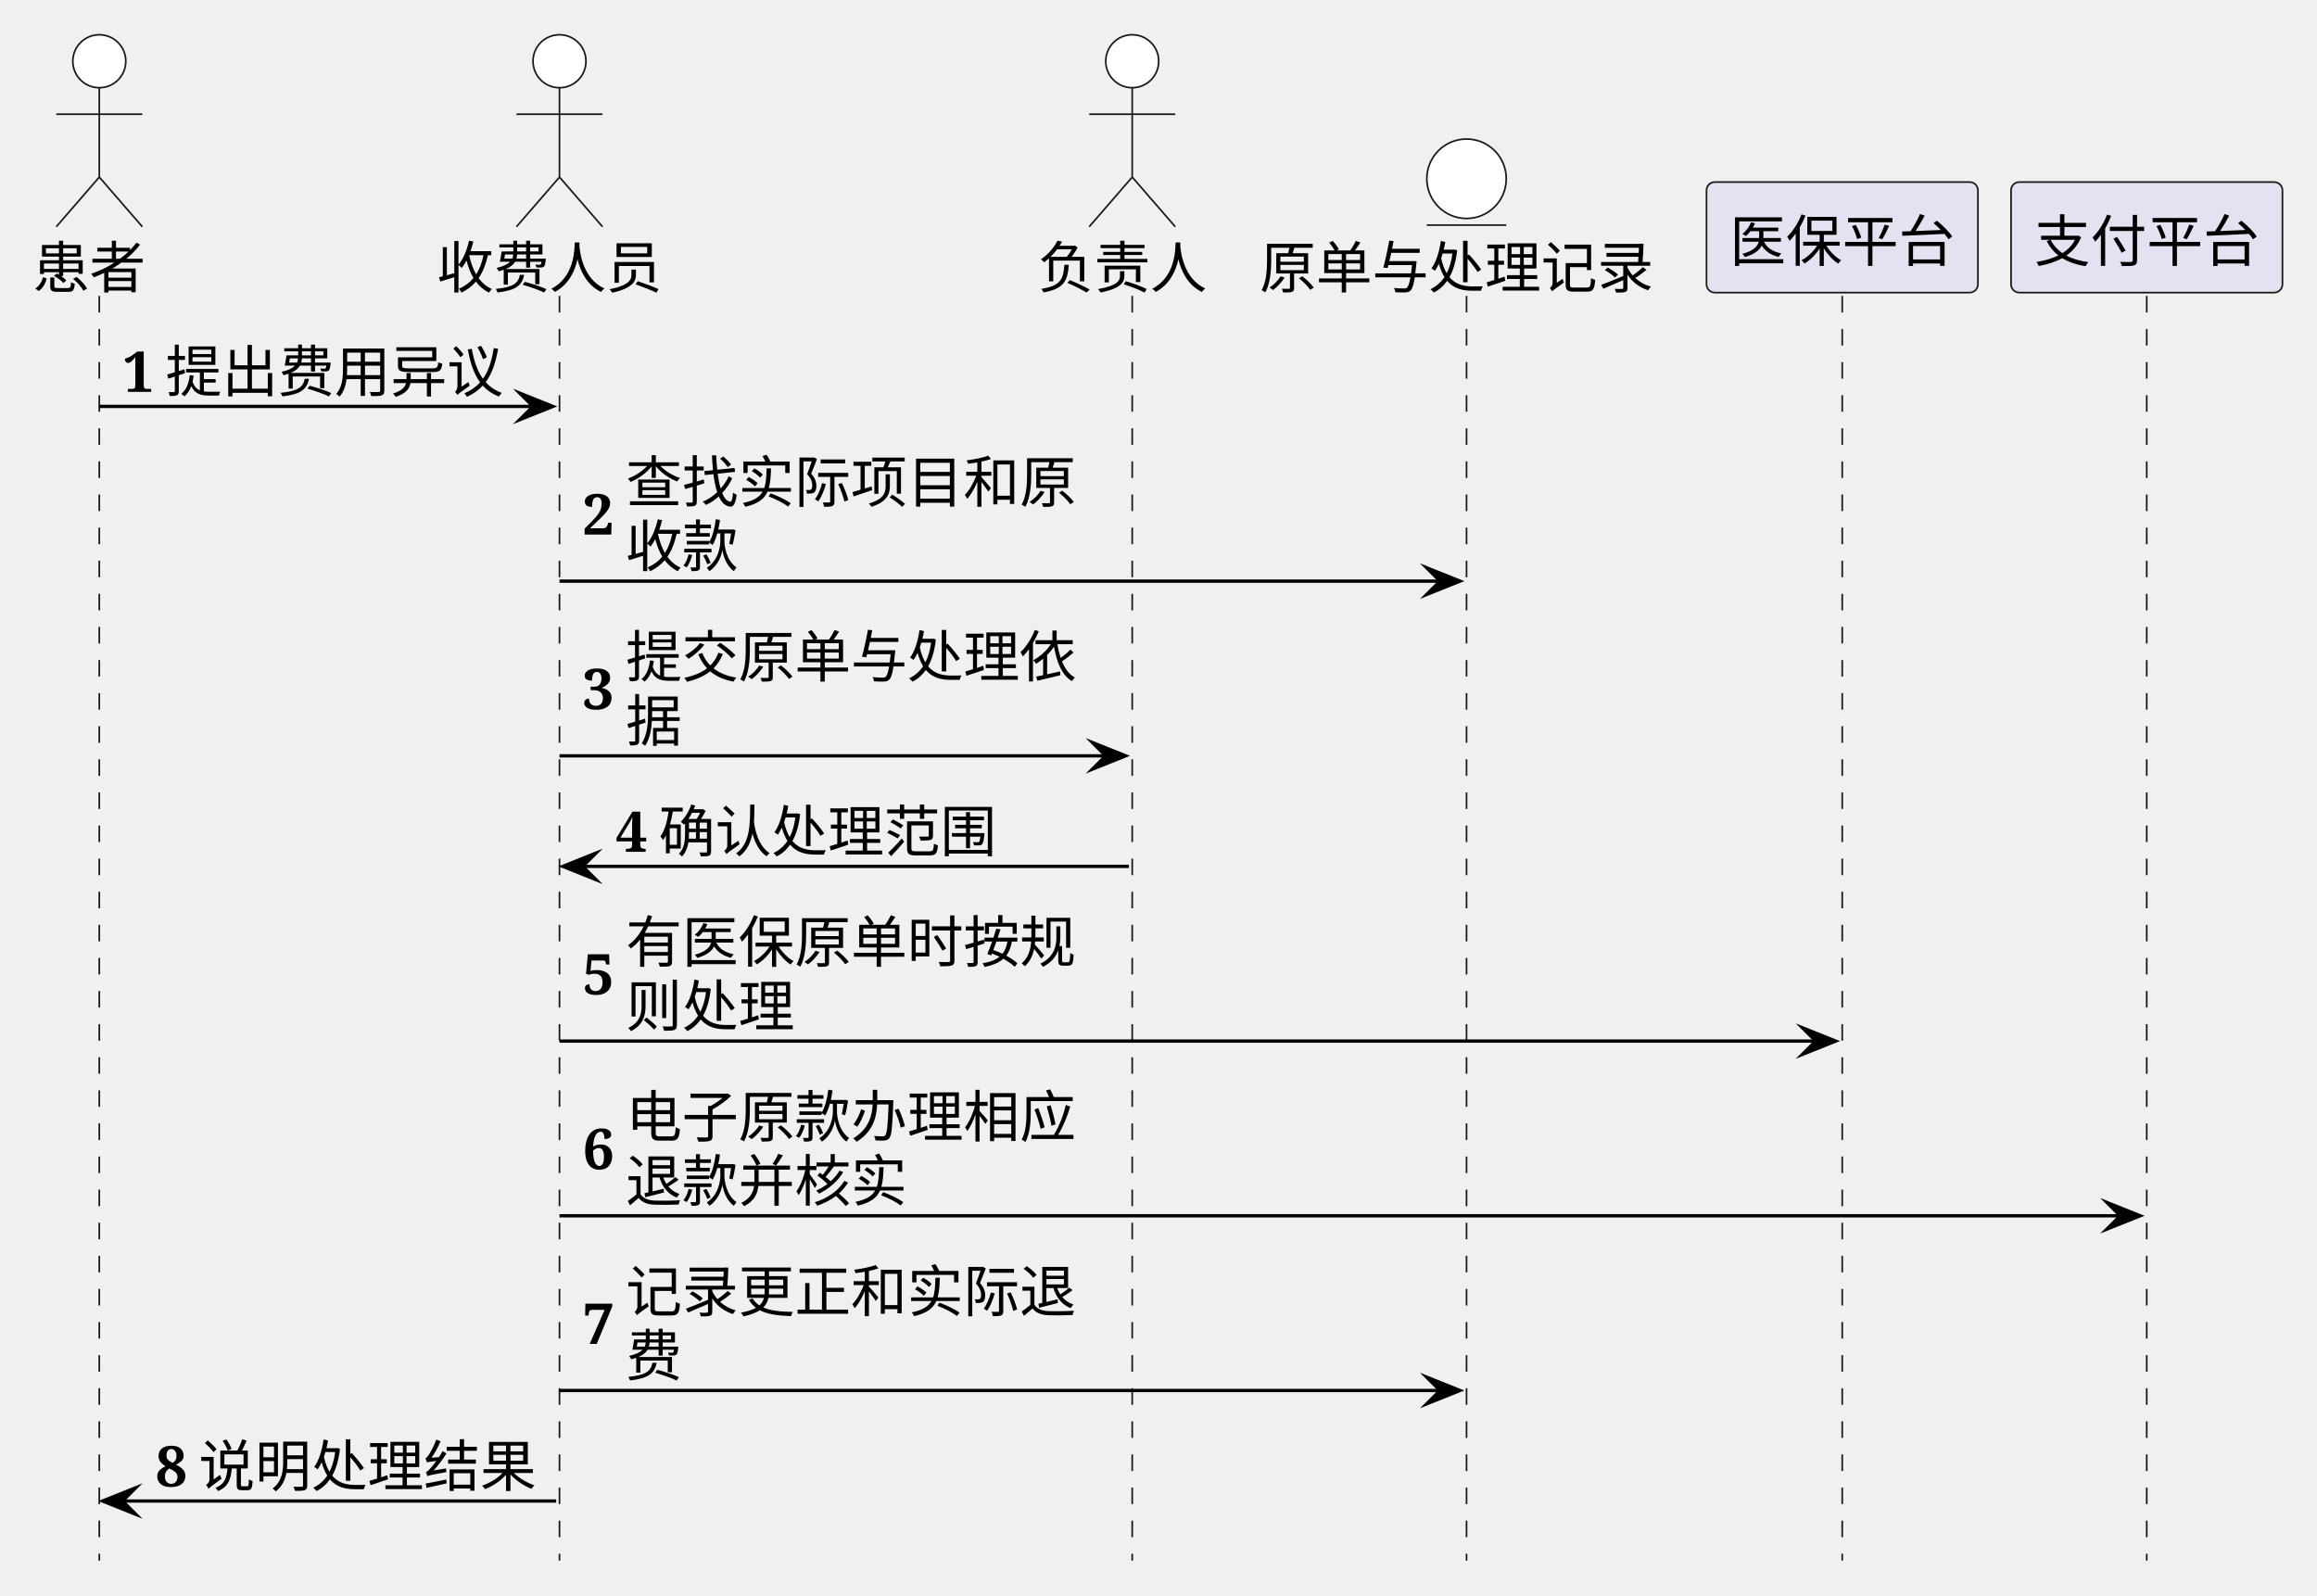
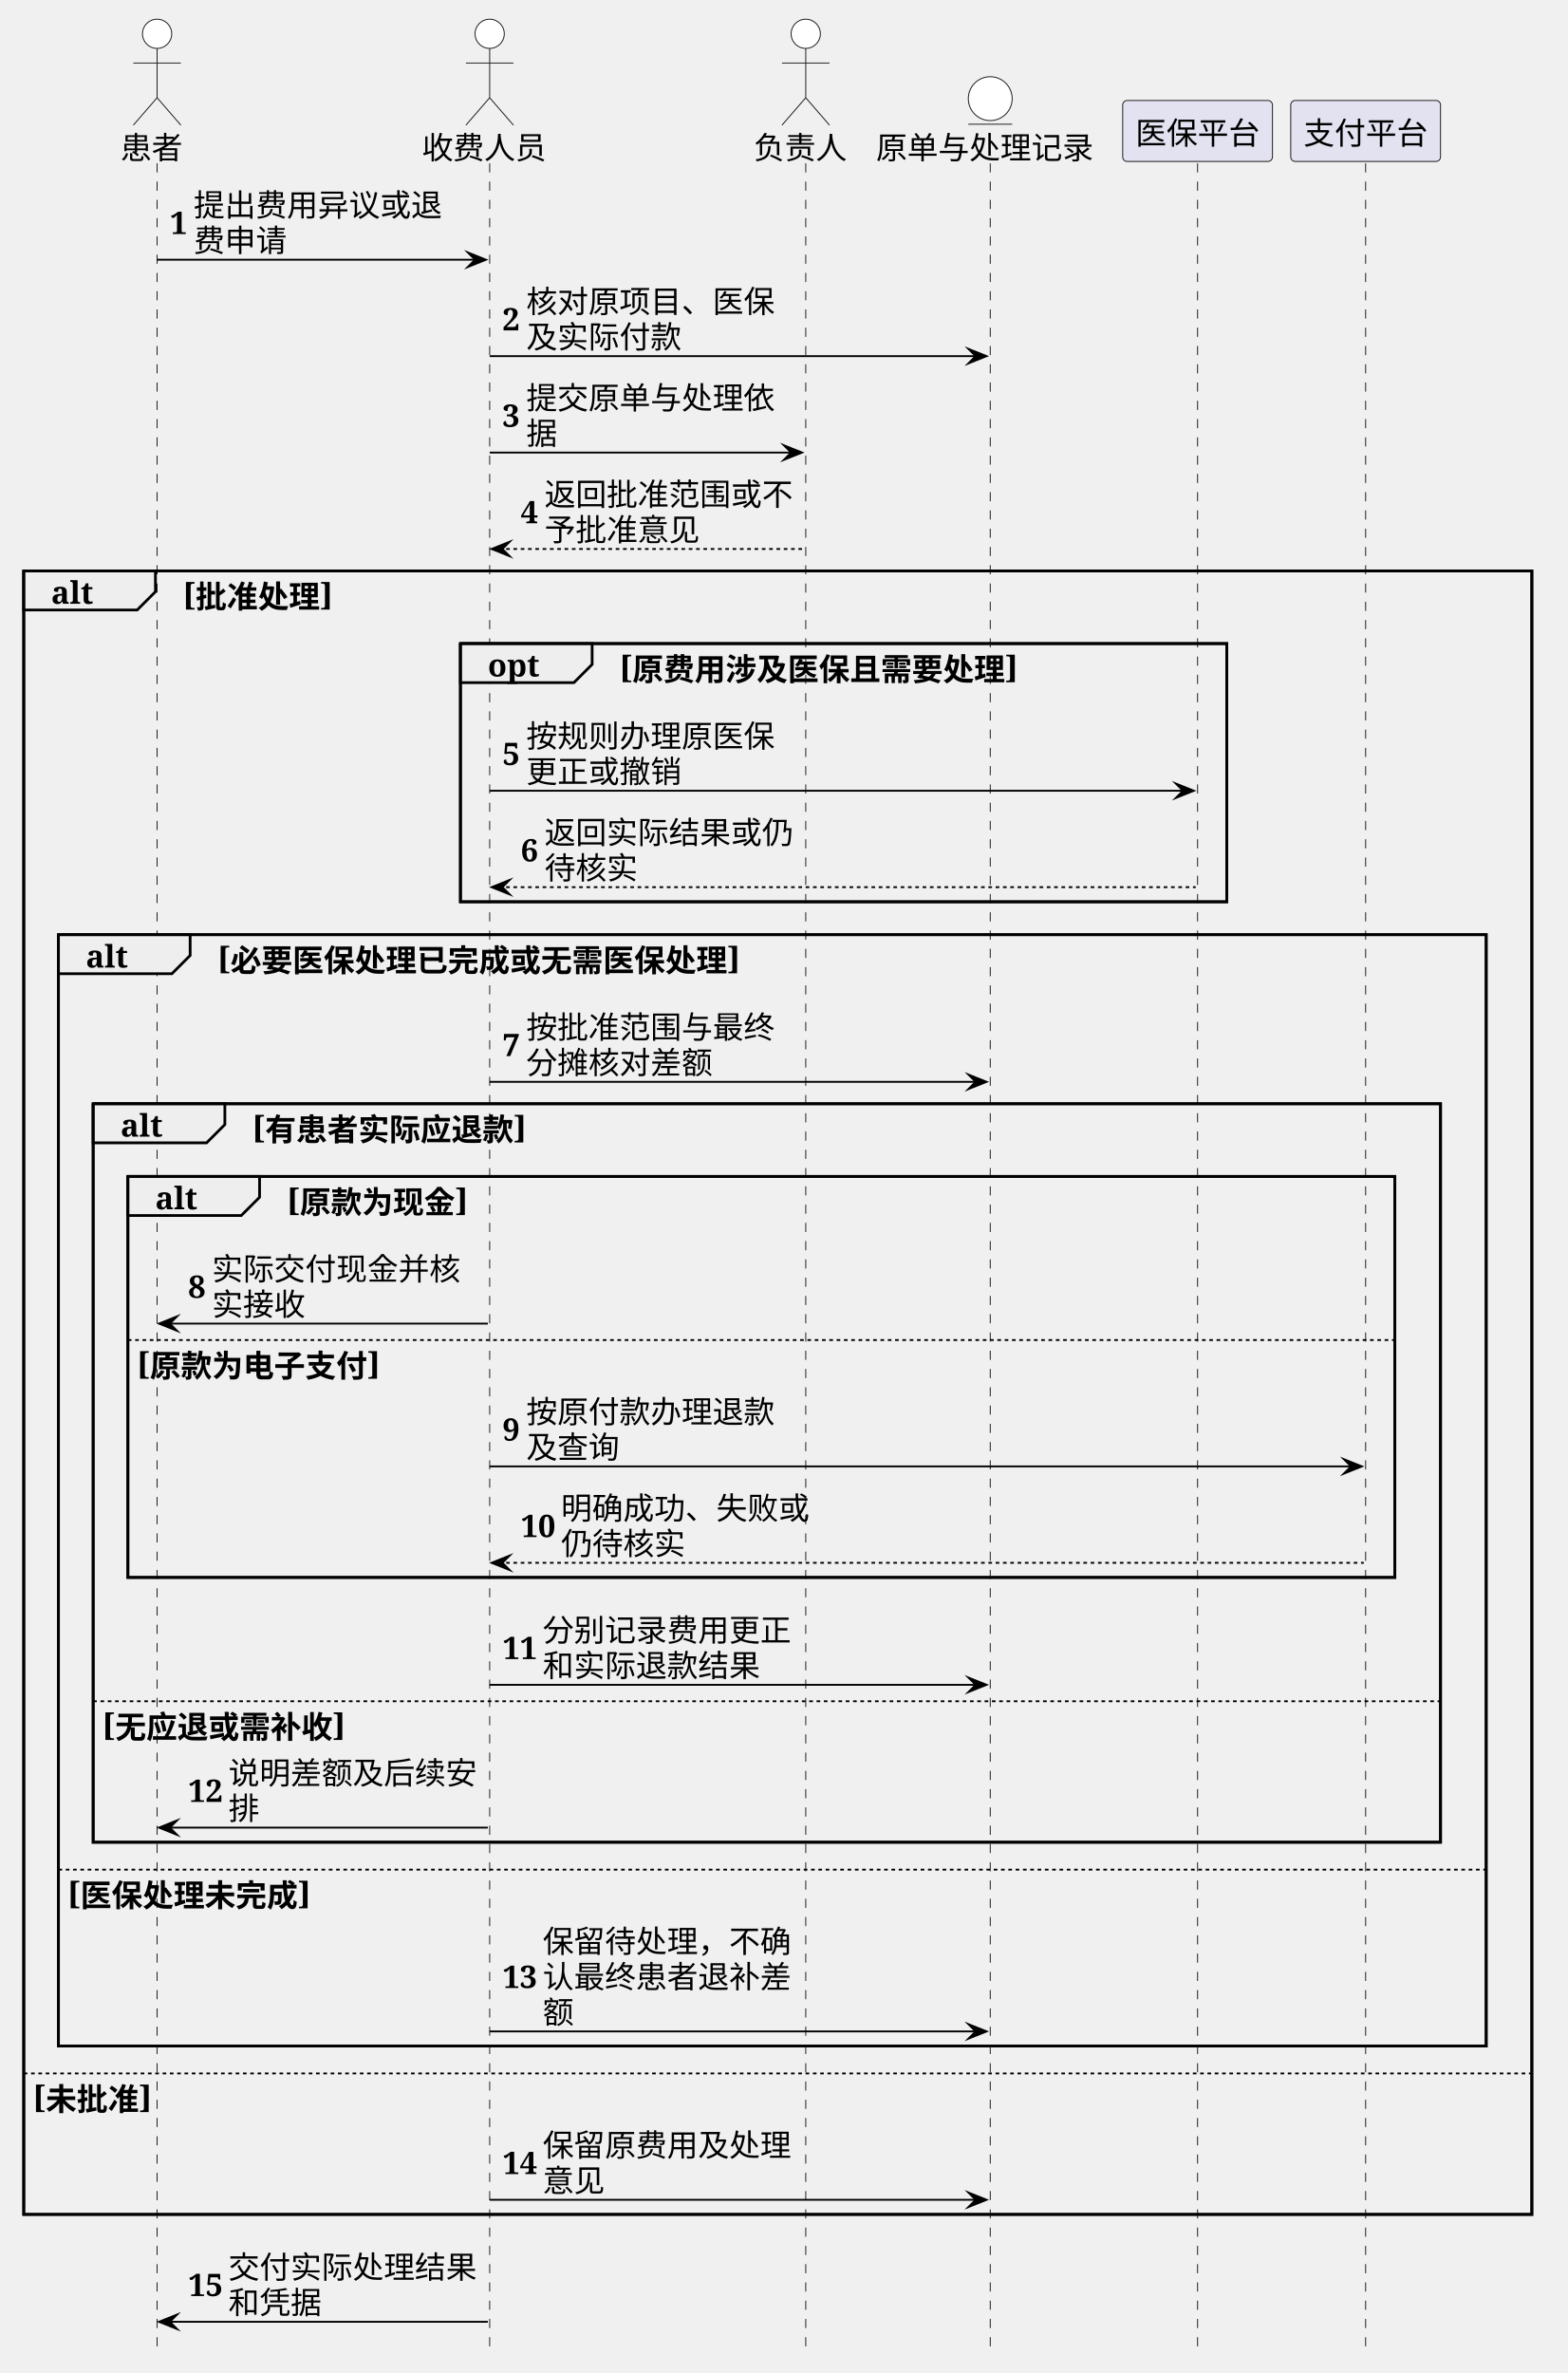
- <svg xmlns="http://www.w3.org/2000/svg" version="1.1" data-diagram-type="SEQUENCE" style="width:700px;height:482px;background:#FFFFFF;" width="700px" height="482px" viewBox="0 0 700 482" zoomAndPan="magnify" preserveAspectRatio="none" contentStyleType="text/css">
+ <svg xmlns="http://www.w3.org/2000/svg" version="1.1" data-diagram-type="SEQUENCE" style="width:858px;height:1299px;background:#FFFFFF;" width="858px" height="1299px" viewBox="0 0 858 1299" zoomAndPan="magnify" preserveAspectRatio="none" contentStyleType="text/css">
  <defs />
  <g font-family="sans-serif" lengthAdjust="spacing">
-     <g>
-       <rect x="26.5" y="89.391" width="8" height="382.078" fill="#000" fill-opacity="0" />
-       <line x1="30" y1="89.391" x2="30" y2="471.469" style="stroke:#181818;stroke-width:0.5;stroke-dasharray:5,5;" />
-     </g>
-     <g>
-       <rect x="165.531" y="89.391" width="8" height="382.078" fill="#000" fill-opacity="0" />
-       <line x1="169.031" y1="89.391" x2="169.031" y2="471.469" style="stroke:#181818;stroke-width:0.5;stroke-dasharray:5,5;" />
-     </g>
-     <g>
-       <rect x="338.563" y="89.391" width="8" height="382.078" fill="#000" fill-opacity="0" />
-       <line x1="342.063" y1="89.391" x2="342.063" y2="471.469" style="stroke:#181818;stroke-width:0.5;stroke-dasharray:5,5;" />
-     </g>
-     <g>
-       <rect x="439.563" y="89.391" width="8" height="382.078" fill="#000" fill-opacity="0" />
-       <line x1="443.063" y1="89.391" x2="443.063" y2="471.469" style="stroke:#181818;stroke-width:0.5;stroke-dasharray:5,5;" />
-     </g>
-     <g>
-       <rect x="553.063" y="89.391" width="8" height="382.078" fill="#000" fill-opacity="0" />
-       <line x1="556.563" y1="89.391" x2="556.563" y2="471.469" style="stroke:#181818;stroke-width:0.5;stroke-dasharray:5,5;" />
-     </g>
-     <g>
-       <rect x="645.063" y="89.391" width="8" height="382.078" fill="#000" fill-opacity="0" />
-       <line x1="648.563" y1="89.391" x2="648.563" y2="471.469" style="stroke:#181818;stroke-width:0.5;stroke-dasharray:5,5;" />
-     </g>
-     <text x="10" y="87" fill="#000" font-size="17" textLength="34" font-family="SimSun">患者</text>
-     <ellipse cx="30" cy="18.5" rx="8" ry="8" fill="#FFF" style="stroke:#181818;stroke-width:0.5;" />
-     <path d="M30,26.5 L30,53.5 M17,34.5 L43,34.5 M30,53.5 L17,68.5 M30,53.5 L43,68.5" style="stroke:#181818;stroke-width:0.5;" fill="none" />
-     <text x="132.031" y="87" fill="#000" font-size="17" textLength="68" font-family="SimSun">收费人员</text>
-     <ellipse cx="169.031" cy="18.5" rx="8" ry="8" fill="#FFF" style="stroke:#181818;stroke-width:0.5;" />
-     <path d="M169.031,26.5 L169.031,53.5 M156.031,34.5 L182.031,34.5 M169.031,53.5 L156.031,68.5 M169.031,53.5 L182.031,68.5" style="stroke:#181818;stroke-width:0.5;" fill="none" />
-     <text x="313.563" y="87" fill="#000" font-size="17" textLength="51" font-family="SimSun">负责人</text>
-     <ellipse cx="342.063" cy="18.5" rx="8" ry="8" fill="#FFF" style="stroke:#181818;stroke-width:0.5;" />
-     <path d="M342.063,26.5 L342.063,53.5 M329.063,34.5 L355.063,34.5 M342.063,53.5 L329.063,68.5 M342.063,53.5 L355.063,68.5" style="stroke:#181818;stroke-width:0.5;" fill="none" />
-     <text x="380.563" y="87" fill="#000" font-size="17" textLength="119" font-family="SimSun">原单与处理记录</text>
-     <ellipse cx="443.063" cy="54" rx="12" ry="12" fill="#FFF" style="stroke:#181818;stroke-width:0.5;" />
-     <line x1="431.063" y1="68" x2="455.063" y2="68" style="stroke:#181818;stroke-width:0.5;" />
-     <rect x="515.563" y="55" width="82" height="33.391" fill="#E2E2F0" style="stroke:#181818;stroke-width:0.5;" rx="2.5" ry="2.5" />
-     <text x="522.563" y="79" fill="#000" font-size="17" textLength="68" font-family="SimSun">医保平台</text>
-     <rect x="607.563" y="55" width="82" height="33.391" fill="#E2E2F0" style="stroke:#181818;stroke-width:0.5;" rx="2.5" ry="2.5" />
-     <text x="614.563" y="79" fill="#000" font-size="17" textLength="68" font-family="SimSun">支付平台</text>
-     <polygon points="157.031,118.781,167.031,122.781,157.031,126.781,161.031,122.781" fill="#000" style="stroke:#000;stroke-width:1;stroke-linejoin:miter;stroke-miterlimit:10;" />
-     <line x1="30" y1="122.781" x2="163.031" y2="122.781" style="stroke:#000;stroke-width:1;" />
-     <text x="37" y="118.391" fill="#000" font-size="17" font-weight="700" font-family="SimSun">1</text>
-     <text x="50.031" y="118.391" fill="#000" font-size="17" font-family="SimSun">提</text>
-     <text x="67.031" y="118.391" fill="#000" font-size="17" font-family="SimSun">出</text>
-     <text x="84.031" y="118.391" fill="#000" font-size="17" font-family="SimSun">费</text>
-     <text x="101.031" y="118.391" fill="#000" font-size="17" font-family="SimSun">用</text>
-     <text x="118.031" y="118.391" fill="#000" font-size="17" font-family="SimSun">异</text>
-     <text x="135.031" y="118.391" fill="#000" font-size="17" font-family="SimSun">议</text>
-     <polygon points="431.063,171.563,441.063,175.563,431.063,179.563,435.063,175.563" fill="#000" style="stroke:#000;stroke-width:1;stroke-linejoin:miter;stroke-miterlimit:10;" />
-     <line x1="169.031" y1="175.563" x2="437.063" y2="175.563" style="stroke:#000;stroke-width:1;" />
-     <text x="176.031" y="161.477" fill="#000" font-size="17" font-weight="700" font-family="SimSun">2</text>
-     <text x="189.063" y="151.781" fill="#000" font-size="17" font-family="SimSun">查</text>
-     <text x="206.063" y="151.781" fill="#000" font-size="17" font-family="SimSun">找</text>
-     <text x="223.063" y="151.781" fill="#000" font-size="17" font-family="SimSun">实</text>
-     <text x="240.063" y="151.781" fill="#000" font-size="17" font-family="SimSun">际</text>
-     <text x="257.063" y="151.781" fill="#000" font-size="17" font-family="SimSun">项</text>
-     <text x="274.063" y="151.781" fill="#000" font-size="17" font-family="SimSun">目</text>
-     <text x="291.063" y="151.781" fill="#000" font-size="17" font-family="SimSun">和</text>
-     <text x="308.063" y="151.781" fill="#000" font-size="17" font-family="SimSun">原</text>
-     <text x="189.063" y="171.172" fill="#000" font-size="17" font-family="SimSun">收</text>
-     <text x="206.063" y="171.172" fill="#000" font-size="17" font-family="SimSun">款</text>
-     <polygon points="330.063,224.344,340.063,228.344,330.063,232.344,334.063,228.344" fill="#000" style="stroke:#000;stroke-width:1;stroke-linejoin:miter;stroke-miterlimit:10;" />
-     <line x1="169.031" y1="228.344" x2="336.063" y2="228.344" style="stroke:#000;stroke-width:1;" />
-     <text x="176.031" y="214.258" fill="#000" font-size="17" font-weight="700" font-family="SimSun">3</text>
-     <text x="189.063" y="204.563" fill="#000" font-size="17" font-family="SimSun">提</text>
-     <text x="206.063" y="204.563" fill="#000" font-size="17" font-family="SimSun">交</text>
-     <text x="223.063" y="204.563" fill="#000" font-size="17" font-family="SimSun">原</text>
-     <text x="240.063" y="204.563" fill="#000" font-size="17" font-family="SimSun">单</text>
-     <text x="257.063" y="204.563" fill="#000" font-size="17" font-family="SimSun">与</text>
-     <text x="274.063" y="204.563" fill="#000" font-size="17" font-family="SimSun">处</text>
-     <text x="291.063" y="204.563" fill="#000" font-size="17" font-family="SimSun">理</text>
-     <text x="308.063" y="204.563" fill="#000" font-size="17" font-family="SimSun">依</text>
-     <text x="189.063" y="223.953" fill="#000" font-size="17" font-family="SimSun">据</text>
-     <polygon points="180.031,257.734,170.031,261.734,180.031,265.734,176.031,261.734" fill="#000" style="stroke:#000;stroke-width:1;stroke-linejoin:miter;stroke-miterlimit:10;" />
-     <line x1="174.031" y1="261.734" x2="341.063" y2="261.734" style="stroke:#000;stroke-width:1;" />
-     <text x="186.031" y="257.344" fill="#000" font-size="17" font-weight="700" font-family="SimSun">4</text>
-     <text x="199.063" y="257.344" fill="#000" font-size="17" font-family="SimSun">确</text>
-     <text x="216.063" y="257.344" fill="#000" font-size="17" font-family="SimSun">认</text>
-     <text x="233.063" y="257.344" fill="#000" font-size="17" font-family="SimSun">处</text>
-     <text x="250.063" y="257.344" fill="#000" font-size="17" font-family="SimSun">理</text>
-     <text x="267.063" y="257.344" fill="#000" font-size="17" font-family="SimSun">范</text>
-     <text x="284.063" y="257.344" fill="#000" font-size="17" font-family="SimSun">围</text>
-     <polygon points="544.563,310.516,554.563,314.516,544.563,318.516,548.563,314.516" fill="#000" style="stroke:#000;stroke-width:1;stroke-linejoin:miter;stroke-miterlimit:10;" />
-     <line x1="169.031" y1="314.516" x2="550.563" y2="314.516" style="stroke:#000;stroke-width:1;" />
-     <text x="176.031" y="300.43" fill="#000" font-size="17" font-weight="700" font-family="SimSun">5</text>
-     <text x="189.063" y="290.734" fill="#000" font-size="17" font-family="SimSun">有</text>
-     <text x="206.063" y="290.734" fill="#000" font-size="17" font-family="SimSun">医</text>
-     <text x="223.063" y="290.734" fill="#000" font-size="17" font-family="SimSun">保</text>
-     <text x="240.063" y="290.734" fill="#000" font-size="17" font-family="SimSun">原</text>
-     <text x="257.063" y="290.734" fill="#000" font-size="17" font-family="SimSun">单</text>
-     <text x="274.063" y="290.734" fill="#000" font-size="17" font-family="SimSun">时</text>
-     <text x="291.063" y="290.734" fill="#000" font-size="17" font-family="SimSun">按</text>
-     <text x="308.063" y="290.734" fill="#000" font-size="17" font-family="SimSun">规</text>
-     <text x="189.063" y="310.125" fill="#000" font-size="17" font-family="SimSun">则</text>
-     <text x="206.063" y="310.125" fill="#000" font-size="17" font-family="SimSun">处</text>
-     <text x="223.063" y="310.125" fill="#000" font-size="17" font-family="SimSun">理</text>
-     <polygon points="636.563,363.297,646.563,367.297,636.563,371.297,640.563,367.297" fill="#000" style="stroke:#000;stroke-width:1;stroke-linejoin:miter;stroke-miterlimit:10;" />
-     <line x1="169.031" y1="367.297" x2="642.563" y2="367.297" style="stroke:#000;stroke-width:1;" />
-     <text x="176.031" y="353.211" fill="#000" font-size="17" font-weight="700" font-family="SimSun">6</text>
-     <text x="189.063" y="343.516" fill="#000" font-size="17" font-family="SimSun">电</text>
-     <text x="206.063" y="343.516" fill="#000" font-size="17" font-family="SimSun">子</text>
-     <text x="223.063" y="343.516" fill="#000" font-size="17" font-family="SimSun">原</text>
-     <text x="240.063" y="343.516" fill="#000" font-size="17" font-family="SimSun">款</text>
-     <text x="257.063" y="343.516" fill="#000" font-size="17" font-family="SimSun">办</text>
-     <text x="274.063" y="343.516" fill="#000" font-size="17" font-family="SimSun">理</text>
-     <text x="291.063" y="343.516" fill="#000" font-size="17" font-family="SimSun">相</text>
-     <text x="308.063" y="343.516" fill="#000" font-size="17" font-family="SimSun">应</text>
-     <text x="189.063" y="362.906" fill="#000" font-size="17" font-family="SimSun">退</text>
-     <text x="206.063" y="362.906" fill="#000" font-size="17" font-family="SimSun">款</text>
-     <text x="223.063" y="362.906" fill="#000" font-size="17" font-family="SimSun">并</text>
-     <text x="240.063" y="362.906" fill="#000" font-size="17" font-family="SimSun">核</text>
-     <text x="257.063" y="362.906" fill="#000" font-size="17" font-family="SimSun">实</text>
-     <polygon points="431.063,416.078,441.063,420.078,431.063,424.078,435.063,420.078" fill="#000" style="stroke:#000;stroke-width:1;stroke-linejoin:miter;stroke-miterlimit:10;" />
-     <line x1="169.031" y1="420.078" x2="437.063" y2="420.078" style="stroke:#000;stroke-width:1;" />
-     <text x="176.031" y="405.992" fill="#000" font-size="17" font-weight="700" font-family="SimSun">7</text>
-     <text x="189.063" y="396.297" fill="#000" font-size="17" font-family="SimSun">记</text>
-     <text x="206.063" y="396.297" fill="#000" font-size="17" font-family="SimSun">录</text>
-     <text x="223.063" y="396.297" fill="#000" font-size="17" font-family="SimSun">更</text>
-     <text x="240.063" y="396.297" fill="#000" font-size="17" font-family="SimSun">正</text>
-     <text x="257.063" y="396.297" fill="#000" font-size="17" font-family="SimSun">和</text>
-     <text x="274.063" y="396.297" fill="#000" font-size="17" font-family="SimSun">实</text>
-     <text x="291.063" y="396.297" fill="#000" font-size="17" font-family="SimSun">际</text>
-     <text x="308.063" y="396.297" fill="#000" font-size="17" font-family="SimSun">退</text>
-     <text x="189.063" y="415.688" fill="#000" font-size="17" font-family="SimSun">费</text>
-     <polygon points="41,449.469,31,453.469,41,457.469,37,453.469" fill="#000" style="stroke:#000;stroke-width:1;stroke-linejoin:miter;stroke-miterlimit:10;" />
-     <line x1="35" y1="453.469" x2="168.031" y2="453.469" style="stroke:#000;stroke-width:1;" />
-     <text x="47" y="449.078" fill="#000" font-size="17" font-weight="700" font-family="SimSun">8</text>
-     <text x="60.031" y="449.078" fill="#000" font-size="17" font-family="SimSun">说</text>
-     <text x="77.031" y="449.078" fill="#000" font-size="17" font-family="SimSun">明</text>
-     <text x="94.031" y="449.078" fill="#000" font-size="17" font-family="SimSun">处</text>
-     <text x="111.031" y="449.078" fill="#000" font-size="17" font-family="SimSun">理</text>
-     <text x="128.031" y="449.078" fill="#000" font-size="17" font-family="SimSun">结</text>
-     <text x="145.031" y="449.078" fill="#000" font-size="17" font-family="SimSun">果</text>
+     <rect x="13" y="312.516" width="825.594" height="899.672" fill="none" style="stroke:#000;stroke-width:1.5;" />
+     <rect x="252.063" y="352.297" width="419.531" height="141.344" fill="none" style="stroke:#000;stroke-width:1.5;" />
+     <rect x="32" y="511.641" width="781.594" height="608.375" fill="none" style="stroke:#000;stroke-width:1.5;" />
+     <rect x="51" y="604.203" width="737.594" height="404.25" fill="none" style="stroke:#000;stroke-width:1.5;" />
+     <rect x="70" y="643.984" width="693.594" height="219.516" fill="none" style="stroke:#000;stroke-width:1.5;" />
+     <g>
+       <rect x="82.5" y="89.391" width="8" height="1199.578" fill="#000" fill-opacity="0" />
+       <line x1="86" y1="89.391" x2="86" y2="1288.969" style="stroke:#181818;stroke-width:0.5;stroke-dasharray:5,5;" />
+     </g>
+     <g>
+       <rect x="264.563" y="89.391" width="8" height="1199.578" fill="#000" fill-opacity="0" />
+       <line x1="268.063" y1="89.391" x2="268.063" y2="1288.969" style="stroke:#181818;stroke-width:0.5;stroke-dasharray:5,5;" />
+     </g>
+     <g>
+       <rect x="437.594" y="89.391" width="8" height="1199.578" fill="#000" fill-opacity="0" />
+       <line x1="441.094" y1="89.391" x2="441.094" y2="1288.969" style="stroke:#181818;stroke-width:0.5;stroke-dasharray:5,5;" />
+     </g>
+     <g>
+       <rect x="538.594" y="89.391" width="8" height="1199.578" fill="#000" fill-opacity="0" />
+       <line x1="542.094" y1="89.391" x2="542.094" y2="1288.969" style="stroke:#181818;stroke-width:0.5;stroke-dasharray:5,5;" />
+     </g>
+     <g>
+       <rect x="652.094" y="89.391" width="8" height="1199.578" fill="#000" fill-opacity="0" />
+       <line x1="655.594" y1="89.391" x2="655.594" y2="1288.969" style="stroke:#181818;stroke-width:0.5;stroke-dasharray:5,5;" />
+     </g>
+     <g>
+       <rect x="744.094" y="89.391" width="8" height="1199.578" fill="#000" fill-opacity="0" />
+       <line x1="747.594" y1="89.391" x2="747.594" y2="1288.969" style="stroke:#181818;stroke-width:0.5;stroke-dasharray:5,5;" />
+     </g>
+     <text x="66" y="87" fill="#000" font-size="17" textLength="34" font-family="SimSun">患者</text>
+     <ellipse cx="86" cy="18.5" rx="8" ry="8" fill="#FFF" style="stroke:#181818;stroke-width:0.5;" />
+     <path d="M86,26.5 L86,53.5 M73,34.5 L99,34.5 M86,53.5 L73,68.5 M86,53.5 L99,68.5" style="stroke:#181818;stroke-width:0.5;" fill="none" />
+     <text x="231.063" y="87" fill="#000" font-size="17" textLength="68" font-family="SimSun">收费人员</text>
+     <ellipse cx="268.063" cy="18.5" rx="8" ry="8" fill="#FFF" style="stroke:#181818;stroke-width:0.5;" />
+     <path d="M268.063,26.5 L268.063,53.5 M255.063,34.5 L281.063,34.5 M268.063,53.5 L255.063,68.5 M268.063,53.5 L281.063,68.5" style="stroke:#181818;stroke-width:0.5;" fill="none" />
+     <text x="412.594" y="87" fill="#000" font-size="17" textLength="51" font-family="SimSun">负责人</text>
+     <ellipse cx="441.094" cy="18.5" rx="8" ry="8" fill="#FFF" style="stroke:#181818;stroke-width:0.5;" />
+     <path d="M441.094,26.5 L441.094,53.5 M428.094,34.5 L454.094,34.5 M441.094,53.5 L428.094,68.5 M441.094,53.5 L454.094,68.5" style="stroke:#181818;stroke-width:0.5;" fill="none" />
+     <text x="479.594" y="87" fill="#000" font-size="17" textLength="119" font-family="SimSun">原单与处理记录</text>
+     <ellipse cx="542.094" cy="54" rx="12" ry="12" fill="#FFF" style="stroke:#181818;stroke-width:0.5;" />
+     <line x1="530.094" y1="68" x2="554.094" y2="68" style="stroke:#181818;stroke-width:0.5;" />
+     <rect x="614.594" y="55" width="82" height="33.391" fill="#E2E2F0" style="stroke:#181818;stroke-width:0.5;" rx="2.5" ry="2.5" />
+     <text x="621.594" y="79" fill="#000" font-size="17" textLength="68" font-family="SimSun">医保平台</text>
+     <rect x="706.594" y="55" width="82" height="33.391" fill="#E2E2F0" style="stroke:#181818;stroke-width:0.5;" rx="2.5" ry="2.5" />
+     <text x="713.594" y="79" fill="#000" font-size="17" textLength="68" font-family="SimSun">支付平台</text>
+     <polygon points="256.063,138.172,266.063,142.172,256.063,146.172,260.063,142.172" fill="#000" style="stroke:#000;stroke-width:1;stroke-linejoin:miter;stroke-miterlimit:10;" />
+     <line x1="86" y1="142.172" x2="262.063" y2="142.172" style="stroke:#000;stroke-width:1;" />
+     <text x="93" y="128.086" fill="#000" font-size="17" font-weight="700" font-family="SimSun">1</text>
+     <text x="106.031" y="118.391" fill="#000" font-size="17" font-family="SimSun">提</text>
+     <text x="123.031" y="118.391" fill="#000" font-size="17" font-family="SimSun">出</text>
+     <text x="140.031" y="118.391" fill="#000" font-size="17" font-family="SimSun">费</text>
+     <text x="157.031" y="118.391" fill="#000" font-size="17" font-family="SimSun">用</text>
+     <text x="174.031" y="118.391" fill="#000" font-size="17" font-family="SimSun">异</text>
+     <text x="191.031" y="118.391" fill="#000" font-size="17" font-family="SimSun">议</text>
+     <text x="208.031" y="118.391" fill="#000" font-size="17" font-family="SimSun">或</text>
+     <text x="225.031" y="118.391" fill="#000" font-size="17" font-family="SimSun">退</text>
+     <text x="106.031" y="137.781" fill="#000" font-size="17" font-family="SimSun">费</text>
+     <text x="123.031" y="137.781" fill="#000" font-size="17" font-family="SimSun">申</text>
+     <text x="140.031" y="137.781" fill="#000" font-size="17" font-family="SimSun">请</text>
+     <polygon points="530.094,190.953,540.094,194.953,530.094,198.953,534.094,194.953" fill="#000" style="stroke:#000;stroke-width:1;stroke-linejoin:miter;stroke-miterlimit:10;" />
+     <line x1="268.063" y1="194.953" x2="536.094" y2="194.953" style="stroke:#000;stroke-width:1;" />
+     <text x="275.063" y="180.867" fill="#000" font-size="17" font-weight="700" font-family="SimSun">2</text>
+     <text x="288.094" y="171.172" fill="#000" font-size="17" font-family="SimSun">核</text>
+     <text x="305.094" y="171.172" fill="#000" font-size="17" font-family="SimSun">对</text>
+     <text x="322.094" y="171.172" fill="#000" font-size="17" font-family="SimSun">原</text>
+     <text x="339.094" y="171.172" fill="#000" font-size="17" font-family="SimSun">项</text>
+     <text x="356.094" y="171.172" fill="#000" font-size="17" font-family="SimSun">目</text>
+     <text x="373.094" y="171.172" fill="#000" font-size="17" font-family="SimSun">、</text>
+     <text x="390.094" y="171.172" fill="#000" font-size="17" font-family="SimSun">医</text>
+     <text x="407.094" y="171.172" fill="#000" font-size="17" font-family="SimSun">保</text>
+     <text x="288.094" y="190.563" fill="#000" font-size="17" font-family="SimSun">及</text>
+     <text x="305.094" y="190.563" fill="#000" font-size="17" font-family="SimSun">实</text>
+     <text x="322.094" y="190.563" fill="#000" font-size="17" font-family="SimSun">际</text>
+     <text x="339.094" y="190.563" fill="#000" font-size="17" font-family="SimSun">付</text>
+     <text x="356.094" y="190.563" fill="#000" font-size="17" font-family="SimSun">款</text>
+     <polygon points="429.094,243.734,439.094,247.734,429.094,251.734,433.094,247.734" fill="#000" style="stroke:#000;stroke-width:1;stroke-linejoin:miter;stroke-miterlimit:10;" />
+     <line x1="268.063" y1="247.734" x2="435.094" y2="247.734" style="stroke:#000;stroke-width:1;" />
+     <text x="275.063" y="233.648" fill="#000" font-size="17" font-weight="700" font-family="SimSun">3</text>
+     <text x="288.094" y="223.953" fill="#000" font-size="17" font-family="SimSun">提</text>
+     <text x="305.094" y="223.953" fill="#000" font-size="17" font-family="SimSun">交</text>
+     <text x="322.094" y="223.953" fill="#000" font-size="17" font-family="SimSun">原</text>
+     <text x="339.094" y="223.953" fill="#000" font-size="17" font-family="SimSun">单</text>
+     <text x="356.094" y="223.953" fill="#000" font-size="17" font-family="SimSun">与</text>
+     <text x="373.094" y="223.953" fill="#000" font-size="17" font-family="SimSun">处</text>
+     <text x="390.094" y="223.953" fill="#000" font-size="17" font-family="SimSun">理</text>
+     <text x="407.094" y="223.953" fill="#000" font-size="17" font-family="SimSun">依</text>
+     <text x="288.094" y="243.344" fill="#000" font-size="17" font-family="SimSun">据</text>
+     <polygon points="279.063,296.516,269.063,300.516,279.063,304.516,275.063,300.516" fill="#000" style="stroke:#000;stroke-width:1;stroke-linejoin:miter;stroke-miterlimit:10;" />
+     <line x1="273.063" y1="300.516" x2="440.094" y2="300.516" style="stroke:#000;stroke-width:1;stroke-dasharray:2,2;" />
+     <text x="285.063" y="286.43" fill="#000" font-size="17" font-weight="700" font-family="SimSun">4</text>
+     <text x="298.094" y="276.734" fill="#000" font-size="17" font-family="SimSun">返</text>
+     <text x="315.094" y="276.734" fill="#000" font-size="17" font-family="SimSun">回</text>
+     <text x="332.094" y="276.734" fill="#000" font-size="17" font-family="SimSun">批</text>
+     <text x="349.094" y="276.734" fill="#000" font-size="17" font-family="SimSun">准</text>
+     <text x="366.094" y="276.734" fill="#000" font-size="17" font-family="SimSun">范</text>
+     <text x="383.094" y="276.734" fill="#000" font-size="17" font-family="SimSun">围</text>
+     <text x="400.094" y="276.734" fill="#000" font-size="17" font-family="SimSun">或</text>
+     <text x="417.094" y="276.734" fill="#000" font-size="17" font-family="SimSun">不</text>
+     <text x="298.094" y="296.125" fill="#000" font-size="17" font-family="SimSun">予</text>
+     <text x="315.094" y="296.125" fill="#000" font-size="17" font-family="SimSun">批</text>
+     <text x="332.094" y="296.125" fill="#000" font-size="17" font-family="SimSun">准</text>
+     <text x="349.094" y="296.125" fill="#000" font-size="17" font-family="SimSun">意</text>
+     <text x="366.094" y="296.125" fill="#000" font-size="17" font-family="SimSun">见</text>
+     <path d="M13,312.516 L85.094,312.516 L85.094,323.906 L75.094,333.906 L13,333.906 L13,312.516" style="stroke:#000;stroke-width:1.5;" fill="#EEE" />
+     <rect x="13" y="312.516" width="825.594" height="899.672" fill="none" style="stroke:#000;stroke-width:1.5;" />
+     <text x="28" y="330.516" fill="#000" font-size="17" textLength="27.094" font-weight="700" font-family="SimSun">alt</text>
+     <text x="100.094" y="331.516" fill="#000" font-size="17" textLength="88.188" font-weight="700" font-family="SimSun">[批准处理]</text>
+     <path d="M252.063,352.297 L324.156,352.297 L324.156,363.688 L314.156,373.688 L252.063,373.688 L252.063,352.297" style="stroke:#000;stroke-width:1.5;" fill="#EEE" />
+     <rect x="252.063" y="352.297" width="419.531" height="141.344" fill="none" style="stroke:#000;stroke-width:1.5;" />
+     <text x="267.063" y="370.297" fill="#000" font-size="17" textLength="27.094" font-weight="700" font-family="SimSun">opt</text>
+     <text x="339.156" y="371.297" fill="#000" font-size="17" textLength="228.438" font-weight="700" font-family="SimSun">[原费用涉及医保且需要处理]</text>
+     <polygon points="643.594,428.859,653.594,432.859,643.594,436.859,647.594,432.859" fill="#000" style="stroke:#000;stroke-width:1;stroke-linejoin:miter;stroke-miterlimit:10;" />
+     <line x1="268.063" y1="432.859" x2="649.594" y2="432.859" style="stroke:#000;stroke-width:1;" />
+     <text x="275.063" y="418.773" fill="#000" font-size="17" font-weight="700" font-family="SimSun">5</text>
+     <text x="288.094" y="409.078" fill="#000" font-size="17" font-family="SimSun">按</text>
+     <text x="305.094" y="409.078" fill="#000" font-size="17" font-family="SimSun">规</text>
+     <text x="322.094" y="409.078" fill="#000" font-size="17" font-family="SimSun">则</text>
+     <text x="339.094" y="409.078" fill="#000" font-size="17" font-family="SimSun">办</text>
+     <text x="356.094" y="409.078" fill="#000" font-size="17" font-family="SimSun">理</text>
+     <text x="373.094" y="409.078" fill="#000" font-size="17" font-family="SimSun">原</text>
+     <text x="390.094" y="409.078" fill="#000" font-size="17" font-family="SimSun">医</text>
+     <text x="407.094" y="409.078" fill="#000" font-size="17" font-family="SimSun">保</text>
+     <text x="288.094" y="428.469" fill="#000" font-size="17" font-family="SimSun">更</text>
+     <text x="305.094" y="428.469" fill="#000" font-size="17" font-family="SimSun">正</text>
+     <text x="322.094" y="428.469" fill="#000" font-size="17" font-family="SimSun">或</text>
+     <text x="339.094" y="428.469" fill="#000" font-size="17" font-family="SimSun">撤</text>
+     <text x="356.094" y="428.469" fill="#000" font-size="17" font-family="SimSun">销</text>
+     <polygon points="279.063,481.641,269.063,485.641,279.063,489.641,275.063,485.641" fill="#000" style="stroke:#000;stroke-width:1;stroke-linejoin:miter;stroke-miterlimit:10;" />
+     <line x1="273.063" y1="485.641" x2="654.594" y2="485.641" style="stroke:#000;stroke-width:1;stroke-dasharray:2,2;" />
+     <text x="285.063" y="471.555" fill="#000" font-size="17" font-weight="700" font-family="SimSun">6</text>
+     <text x="298.094" y="461.859" fill="#000" font-size="17" font-family="SimSun">返</text>
+     <text x="315.094" y="461.859" fill="#000" font-size="17" font-family="SimSun">回</text>
+     <text x="332.094" y="461.859" fill="#000" font-size="17" font-family="SimSun">实</text>
+     <text x="349.094" y="461.859" fill="#000" font-size="17" font-family="SimSun">际</text>
+     <text x="366.094" y="461.859" fill="#000" font-size="17" font-family="SimSun">结</text>
+     <text x="383.094" y="461.859" fill="#000" font-size="17" font-family="SimSun">果</text>
+     <text x="400.094" y="461.859" fill="#000" font-size="17" font-family="SimSun">或</text>
+     <text x="417.094" y="461.859" fill="#000" font-size="17" font-family="SimSun">仍</text>
+     <text x="298.094" y="481.25" fill="#000" font-size="17" font-family="SimSun">待</text>
+     <text x="315.094" y="481.25" fill="#000" font-size="17" font-family="SimSun">核</text>
+     <text x="332.094" y="481.25" fill="#000" font-size="17" font-family="SimSun">实</text>
+     <path d="M32,511.641 L104.094,511.641 L104.094,523.031 L94.094,533.031 L32,533.031 L32,511.641" style="stroke:#000;stroke-width:1.5;" fill="#EEE" />
+     <rect x="32" y="511.641" width="781.594" height="608.375" fill="none" style="stroke:#000;stroke-width:1.5;" />
+     <text x="47" y="529.641" fill="#000" font-size="17" textLength="27.094" font-weight="700" font-family="SimSun">alt</text>
+     <text x="119.094" y="530.641" fill="#000" font-size="17" textLength="298.563" font-weight="700" font-family="SimSun">[必要医保处理已完成或无需医保处理]</text>
+     <polygon points="530.094,588.203,540.094,592.203,530.094,596.203,534.094,592.203" fill="#000" style="stroke:#000;stroke-width:1;stroke-linejoin:miter;stroke-miterlimit:10;" />
+     <line x1="268.063" y1="592.203" x2="536.094" y2="592.203" style="stroke:#000;stroke-width:1;" />
+     <text x="275.063" y="578.117" fill="#000" font-size="17" font-weight="700" font-family="SimSun">7</text>
+     <text x="288.094" y="568.422" fill="#000" font-size="17" font-family="SimSun">按</text>
+     <text x="305.094" y="568.422" fill="#000" font-size="17" font-family="SimSun">批</text>
+     <text x="322.094" y="568.422" fill="#000" font-size="17" font-family="SimSun">准</text>
+     <text x="339.094" y="568.422" fill="#000" font-size="17" font-family="SimSun">范</text>
+     <text x="356.094" y="568.422" fill="#000" font-size="17" font-family="SimSun">围</text>
+     <text x="373.094" y="568.422" fill="#000" font-size="17" font-family="SimSun">与</text>
+     <text x="390.094" y="568.422" fill="#000" font-size="17" font-family="SimSun">最</text>
+     <text x="407.094" y="568.422" fill="#000" font-size="17" font-family="SimSun">终</text>
+     <text x="288.094" y="587.813" fill="#000" font-size="17" font-family="SimSun">分</text>
+     <text x="305.094" y="587.813" fill="#000" font-size="17" font-family="SimSun">摊</text>
+     <text x="322.094" y="587.813" fill="#000" font-size="17" font-family="SimSun">核</text>
+     <text x="339.094" y="587.813" fill="#000" font-size="17" font-family="SimSun">对</text>
+     <text x="356.094" y="587.813" fill="#000" font-size="17" font-family="SimSun">差</text>
+     <text x="373.094" y="587.813" fill="#000" font-size="17" font-family="SimSun">额</text>
+     <path d="M51,604.203 L123.094,604.203 L123.094,615.594 L113.094,625.594 L51,625.594 L51,604.203" style="stroke:#000;stroke-width:1.5;" fill="#EEE" />
+     <rect x="51" y="604.203" width="737.594" height="404.25" fill="none" style="stroke:#000;stroke-width:1.5;" />
+     <text x="66" y="622.203" fill="#000" font-size="17" textLength="27.094" font-weight="700" font-family="SimSun">alt</text>
+     <text x="138.094" y="623.203" fill="#000" font-size="17" textLength="158.313" font-weight="700" font-family="SimSun">[有患者实际应退款]</text>
+     <path d="M70,643.984 L142.094,643.984 L142.094,655.375 L132.094,665.375 L70,665.375 L70,643.984" style="stroke:#000;stroke-width:1.5;" fill="#EEE" />
+     <rect x="70" y="643.984" width="693.594" height="219.516" fill="none" style="stroke:#000;stroke-width:1.5;" />
+     <text x="85" y="661.984" fill="#000" font-size="17" textLength="27.094" font-weight="700" font-family="SimSun">alt</text>
+     <text x="157.094" y="662.984" fill="#000" font-size="17" textLength="105.719" font-weight="700" font-family="SimSun">[原款为现金]</text>
+     <polygon points="97,720.547,87,724.547,97,728.547,93,724.547" fill="#000" style="stroke:#000;stroke-width:1;stroke-linejoin:miter;stroke-miterlimit:10;" />
+     <line x1="91" y1="724.547" x2="267.063" y2="724.547" style="stroke:#000;stroke-width:1;" />
+     <text x="103" y="710.461" fill="#000" font-size="17" font-weight="700" font-family="SimSun">8</text>
+     <text x="116.031" y="700.766" fill="#000" font-size="17" font-family="SimSun">实</text>
+     <text x="133.031" y="700.766" fill="#000" font-size="17" font-family="SimSun">际</text>
+     <text x="150.031" y="700.766" fill="#000" font-size="17" font-family="SimSun">交</text>
+     <text x="167.031" y="700.766" fill="#000" font-size="17" font-family="SimSun">付</text>
+     <text x="184.031" y="700.766" fill="#000" font-size="17" font-family="SimSun">现</text>
+     <text x="201.031" y="700.766" fill="#000" font-size="17" font-family="SimSun">金</text>
+     <text x="218.031" y="700.766" fill="#000" font-size="17" font-family="SimSun">并</text>
+     <text x="235.031" y="700.766" fill="#000" font-size="17" font-family="SimSun">核</text>
+     <text x="116.031" y="720.156" fill="#000" font-size="17" font-family="SimSun">实</text>
+     <text x="133.031" y="720.156" fill="#000" font-size="17" font-family="SimSun">接</text>
+     <text x="150.031" y="720.156" fill="#000" font-size="17" font-family="SimSun">收</text>
+     <line x1="70" y1="733.547" x2="763.594" y2="733.547" style="stroke:#000;stroke-width:1;stroke-dasharray:2,2;" />
+     <text x="75" y="752.547" fill="#000" font-size="17" textLength="140.781" font-weight="700" font-family="SimSun">[原款为电子支付]</text>
+     <polygon points="735.594,798.719,745.594,802.719,735.594,806.719,739.594,802.719" fill="#000" style="stroke:#000;stroke-width:1;stroke-linejoin:miter;stroke-miterlimit:10;" />
+     <line x1="268.063" y1="802.719" x2="741.594" y2="802.719" style="stroke:#000;stroke-width:1;" />
+     <text x="275.063" y="788.633" fill="#000" font-size="17" font-weight="700" font-family="SimSun">9</text>
+     <text x="288.094" y="778.938" fill="#000" font-size="17" font-family="SimSun">按</text>
+     <text x="305.094" y="778.938" fill="#000" font-size="17" font-family="SimSun">原</text>
+     <text x="322.094" y="778.938" fill="#000" font-size="17" font-family="SimSun">付</text>
+     <text x="339.094" y="778.938" fill="#000" font-size="17" font-family="SimSun">款</text>
+     <text x="356.094" y="778.938" fill="#000" font-size="17" font-family="SimSun">办</text>
+     <text x="373.094" y="778.938" fill="#000" font-size="17" font-family="SimSun">理</text>
+     <text x="390.094" y="778.938" fill="#000" font-size="17" font-family="SimSun">退</text>
+     <text x="407.094" y="778.938" fill="#000" font-size="17" font-family="SimSun">款</text>
+     <text x="288.094" y="798.328" fill="#000" font-size="17" font-family="SimSun">及</text>
+     <text x="305.094" y="798.328" fill="#000" font-size="17" font-family="SimSun">查</text>
+     <text x="322.094" y="798.328" fill="#000" font-size="17" font-family="SimSun">询</text>
+     <polygon points="279.063,851.5,269.063,855.5,279.063,859.5,275.063,855.5" fill="#000" style="stroke:#000;stroke-width:1;stroke-linejoin:miter;stroke-miterlimit:10;" />
+     <line x1="273.063" y1="855.5" x2="746.594" y2="855.5" style="stroke:#000;stroke-width:1;stroke-dasharray:2,2;" />
+     <text x="285.063" y="841.414" fill="#000" font-size="17" textLength="18.063" font-weight="700" font-family="SimSun">10</text>
+     <text x="307.125" y="831.719" fill="#000" font-size="17" font-family="SimSun">明</text>
+     <text x="324.125" y="831.719" fill="#000" font-size="17" font-family="SimSun">确</text>
+     <text x="341.125" y="831.719" fill="#000" font-size="17" font-family="SimSun">成</text>
+     <text x="358.125" y="831.719" fill="#000" font-size="17" font-family="SimSun">功</text>
+     <text x="375.125" y="831.719" fill="#000" font-size="17" font-family="SimSun">、</text>
+     <text x="392.125" y="831.719" fill="#000" font-size="17" font-family="SimSun">失</text>
+     <text x="409.125" y="831.719" fill="#000" font-size="17" font-family="SimSun">败</text>
+     <text x="426.125" y="831.719" fill="#000" font-size="17" font-family="SimSun">或</text>
+     <text x="307.125" y="851.109" fill="#000" font-size="17" font-family="SimSun">仍</text>
+     <text x="324.125" y="851.109" fill="#000" font-size="17" font-family="SimSun">待</text>
+     <text x="341.125" y="851.109" fill="#000" font-size="17" font-family="SimSun">核</text>
+     <text x="358.125" y="851.109" fill="#000" font-size="17" font-family="SimSun">实</text>
+     <polygon points="530.094,918.281,540.094,922.281,530.094,926.281,534.094,922.281" fill="#000" style="stroke:#000;stroke-width:1;stroke-linejoin:miter;stroke-miterlimit:10;" />
+     <line x1="268.063" y1="922.281" x2="536.094" y2="922.281" style="stroke:#000;stroke-width:1;" />
+     <text x="275.063" y="908.195" fill="#000" font-size="17" textLength="18.063" font-weight="700" font-family="SimSun">11</text>
+     <text x="297.125" y="898.5" fill="#000" font-size="17" font-family="SimSun">分</text>
+     <text x="314.125" y="898.5" fill="#000" font-size="17" font-family="SimSun">别</text>
+     <text x="331.125" y="898.5" fill="#000" font-size="17" font-family="SimSun">记</text>
+     <text x="348.125" y="898.5" fill="#000" font-size="17" font-family="SimSun">录</text>
+     <text x="365.125" y="898.5" fill="#000" font-size="17" font-family="SimSun">费</text>
+     <text x="382.125" y="898.5" fill="#000" font-size="17" font-family="SimSun">用</text>
+     <text x="399.125" y="898.5" fill="#000" font-size="17" font-family="SimSun">更</text>
+     <text x="416.125" y="898.5" fill="#000" font-size="17" font-family="SimSun">正</text>
+     <text x="297.125" y="917.891" fill="#000" font-size="17" font-family="SimSun">和</text>
+     <text x="314.125" y="917.891" fill="#000" font-size="17" font-family="SimSun">实</text>
+     <text x="331.125" y="917.891" fill="#000" font-size="17" font-family="SimSun">际</text>
+     <text x="348.125" y="917.891" fill="#000" font-size="17" font-family="SimSun">退</text>
+     <text x="365.125" y="917.891" fill="#000" font-size="17" font-family="SimSun">款</text>
+     <text x="382.125" y="917.891" fill="#000" font-size="17" font-family="SimSun">结</text>
+     <text x="399.125" y="917.891" fill="#000" font-size="17" font-family="SimSun">果</text>
+     <line x1="51" y1="931.281" x2="788.594" y2="931.281" style="stroke:#000;stroke-width:1;stroke-dasharray:2,2;" />
+     <text x="56" y="950.281" fill="#000" font-size="17" textLength="140.781" font-weight="700" font-family="SimSun">[无应退或需补收]</text>
+     <polygon points="97,996.453,87,1000.453,97,1004.453,93,1000.453" fill="#000" style="stroke:#000;stroke-width:1;stroke-linejoin:miter;stroke-miterlimit:10;" />
+     <line x1="91" y1="1000.453" x2="267.063" y2="1000.453" style="stroke:#000;stroke-width:1;" />
+     <text x="103" y="986.367" fill="#000" font-size="17" textLength="18.063" font-weight="700" font-family="SimSun">12</text>
+     <text x="125.063" y="976.672" fill="#000" font-size="17" font-family="SimSun">说</text>
+     <text x="142.063" y="976.672" fill="#000" font-size="17" font-family="SimSun">明</text>
+     <text x="159.063" y="976.672" fill="#000" font-size="17" font-family="SimSun">差</text>
+     <text x="176.063" y="976.672" fill="#000" font-size="17" font-family="SimSun">额</text>
+     <text x="193.063" y="976.672" fill="#000" font-size="17" font-family="SimSun">及</text>
+     <text x="210.063" y="976.672" fill="#000" font-size="17" font-family="SimSun">后</text>
+     <text x="227.063" y="976.672" fill="#000" font-size="17" font-family="SimSun">续</text>
+     <text x="244.063" y="976.672" fill="#000" font-size="17" font-family="SimSun">安</text>
+     <text x="125.063" y="996.063" fill="#000" font-size="17" font-family="SimSun">排</text>
+     <line x1="32" y1="1023.453" x2="813.594" y2="1023.453" style="stroke:#000;stroke-width:1;stroke-dasharray:2,2;" />
+     <text x="37" y="1042.453" fill="#000" font-size="17" textLength="140.781" font-weight="700" font-family="SimSun">[医保处理未完成]</text>
+     <polygon points="530.094,1108.016,540.094,1112.016,530.094,1116.016,534.094,1112.016" fill="#000" style="stroke:#000;stroke-width:1;stroke-linejoin:miter;stroke-miterlimit:10;" />
+     <line x1="268.063" y1="1112.016" x2="536.094" y2="1112.016" style="stroke:#000;stroke-width:1;" />
+     <text x="275.063" y="1088.234" fill="#000" font-size="17" textLength="18.063" font-weight="700" font-family="SimSun">13</text>
+     <text x="297.125" y="1068.844" fill="#000" font-size="17" font-family="SimSun">保</text>
+     <text x="314.125" y="1068.844" fill="#000" font-size="17" font-family="SimSun">留</text>
+     <text x="331.125" y="1068.844" fill="#000" font-size="17" font-family="SimSun">待</text>
+     <text x="348.125" y="1068.844" fill="#000" font-size="17" font-family="SimSun">处</text>
+     <text x="365.125" y="1068.844" fill="#000" font-size="17" font-family="SimSun">理</text>
+     <text x="382.125" y="1068.844" fill="#000" font-size="17" font-family="SimSun">，</text>
+     <text x="399.125" y="1068.844" fill="#000" font-size="17" font-family="SimSun">不</text>
+     <text x="416.125" y="1068.844" fill="#000" font-size="17" font-family="SimSun">确</text>
+     <text x="297.125" y="1088.234" fill="#000" font-size="17" font-family="SimSun">认</text>
+     <text x="314.125" y="1088.234" fill="#000" font-size="17" font-family="SimSun">最</text>
+     <text x="331.125" y="1088.234" fill="#000" font-size="17" font-family="SimSun">终</text>
+     <text x="348.125" y="1088.234" fill="#000" font-size="17" font-family="SimSun">患</text>
+     <text x="365.125" y="1088.234" fill="#000" font-size="17" font-family="SimSun">者</text>
+     <text x="382.125" y="1088.234" fill="#000" font-size="17" font-family="SimSun">退</text>
+     <text x="399.125" y="1088.234" fill="#000" font-size="17" font-family="SimSun">补</text>
+     <text x="416.125" y="1088.234" fill="#000" font-size="17" font-family="SimSun">差</text>
+     <text x="297.125" y="1107.625" fill="#000" font-size="17" font-family="SimSun">额</text>
+     <line x1="13" y1="1135.016" x2="838.594" y2="1135.016" style="stroke:#000;stroke-width:1;stroke-dasharray:2,2;" />
+     <text x="18" y="1154.016" fill="#000" font-size="17" textLength="70.656" font-weight="700" font-family="SimSun">[未批准]</text>
+     <polygon points="530.094,1200.188,540.094,1204.188,530.094,1208.188,534.094,1204.188" fill="#000" style="stroke:#000;stroke-width:1;stroke-linejoin:miter;stroke-miterlimit:10;" />
+     <line x1="268.063" y1="1204.188" x2="536.094" y2="1204.188" style="stroke:#000;stroke-width:1;" />
+     <text x="275.063" y="1190.102" fill="#000" font-size="17" textLength="18.063" font-weight="700" font-family="SimSun">14</text>
+     <text x="297.125" y="1180.406" fill="#000" font-size="17" font-family="SimSun">保</text>
+     <text x="314.125" y="1180.406" fill="#000" font-size="17" font-family="SimSun">留</text>
+     <text x="331.125" y="1180.406" fill="#000" font-size="17" font-family="SimSun">原</text>
+     <text x="348.125" y="1180.406" fill="#000" font-size="17" font-family="SimSun">费</text>
+     <text x="365.125" y="1180.406" fill="#000" font-size="17" font-family="SimSun">用</text>
+     <text x="382.125" y="1180.406" fill="#000" font-size="17" font-family="SimSun">及</text>
+     <text x="399.125" y="1180.406" fill="#000" font-size="17" font-family="SimSun">处</text>
+     <text x="416.125" y="1180.406" fill="#000" font-size="17" font-family="SimSun">理</text>
+     <text x="297.125" y="1199.797" fill="#000" font-size="17" font-family="SimSun">意</text>
+     <text x="314.125" y="1199.797" fill="#000" font-size="17" font-family="SimSun">见</text>
+     <polygon points="97,1266.969,87,1270.969,97,1274.969,93,1270.969" fill="#000" style="stroke:#000;stroke-width:1;stroke-linejoin:miter;stroke-miterlimit:10;" />
+     <line x1="91" y1="1270.969" x2="267.063" y2="1270.969" style="stroke:#000;stroke-width:1;" />
+     <text x="103" y="1256.883" fill="#000" font-size="17" textLength="18.063" font-weight="700" font-family="SimSun">15</text>
+     <text x="125.063" y="1247.188" fill="#000" font-size="17" font-family="SimSun">交</text>
+     <text x="142.063" y="1247.188" fill="#000" font-size="17" font-family="SimSun">付</text>
+     <text x="159.063" y="1247.188" fill="#000" font-size="17" font-family="SimSun">实</text>
+     <text x="176.063" y="1247.188" fill="#000" font-size="17" font-family="SimSun">际</text>
+     <text x="193.063" y="1247.188" fill="#000" font-size="17" font-family="SimSun">处</text>
+     <text x="210.063" y="1247.188" fill="#000" font-size="17" font-family="SimSun">理</text>
+     <text x="227.063" y="1247.188" fill="#000" font-size="17" font-family="SimSun">结</text>
+     <text x="244.063" y="1247.188" fill="#000" font-size="17" font-family="SimSun">果</text>
+     <text x="125.063" y="1266.578" fill="#000" font-size="17" font-family="SimSun">和</text>
+     <text x="142.063" y="1266.578" fill="#000" font-size="17" font-family="SimSun">凭</text>
+     <text x="159.063" y="1266.578" fill="#000" font-size="17" font-family="SimSun">据</text>
  </g>
</svg>
